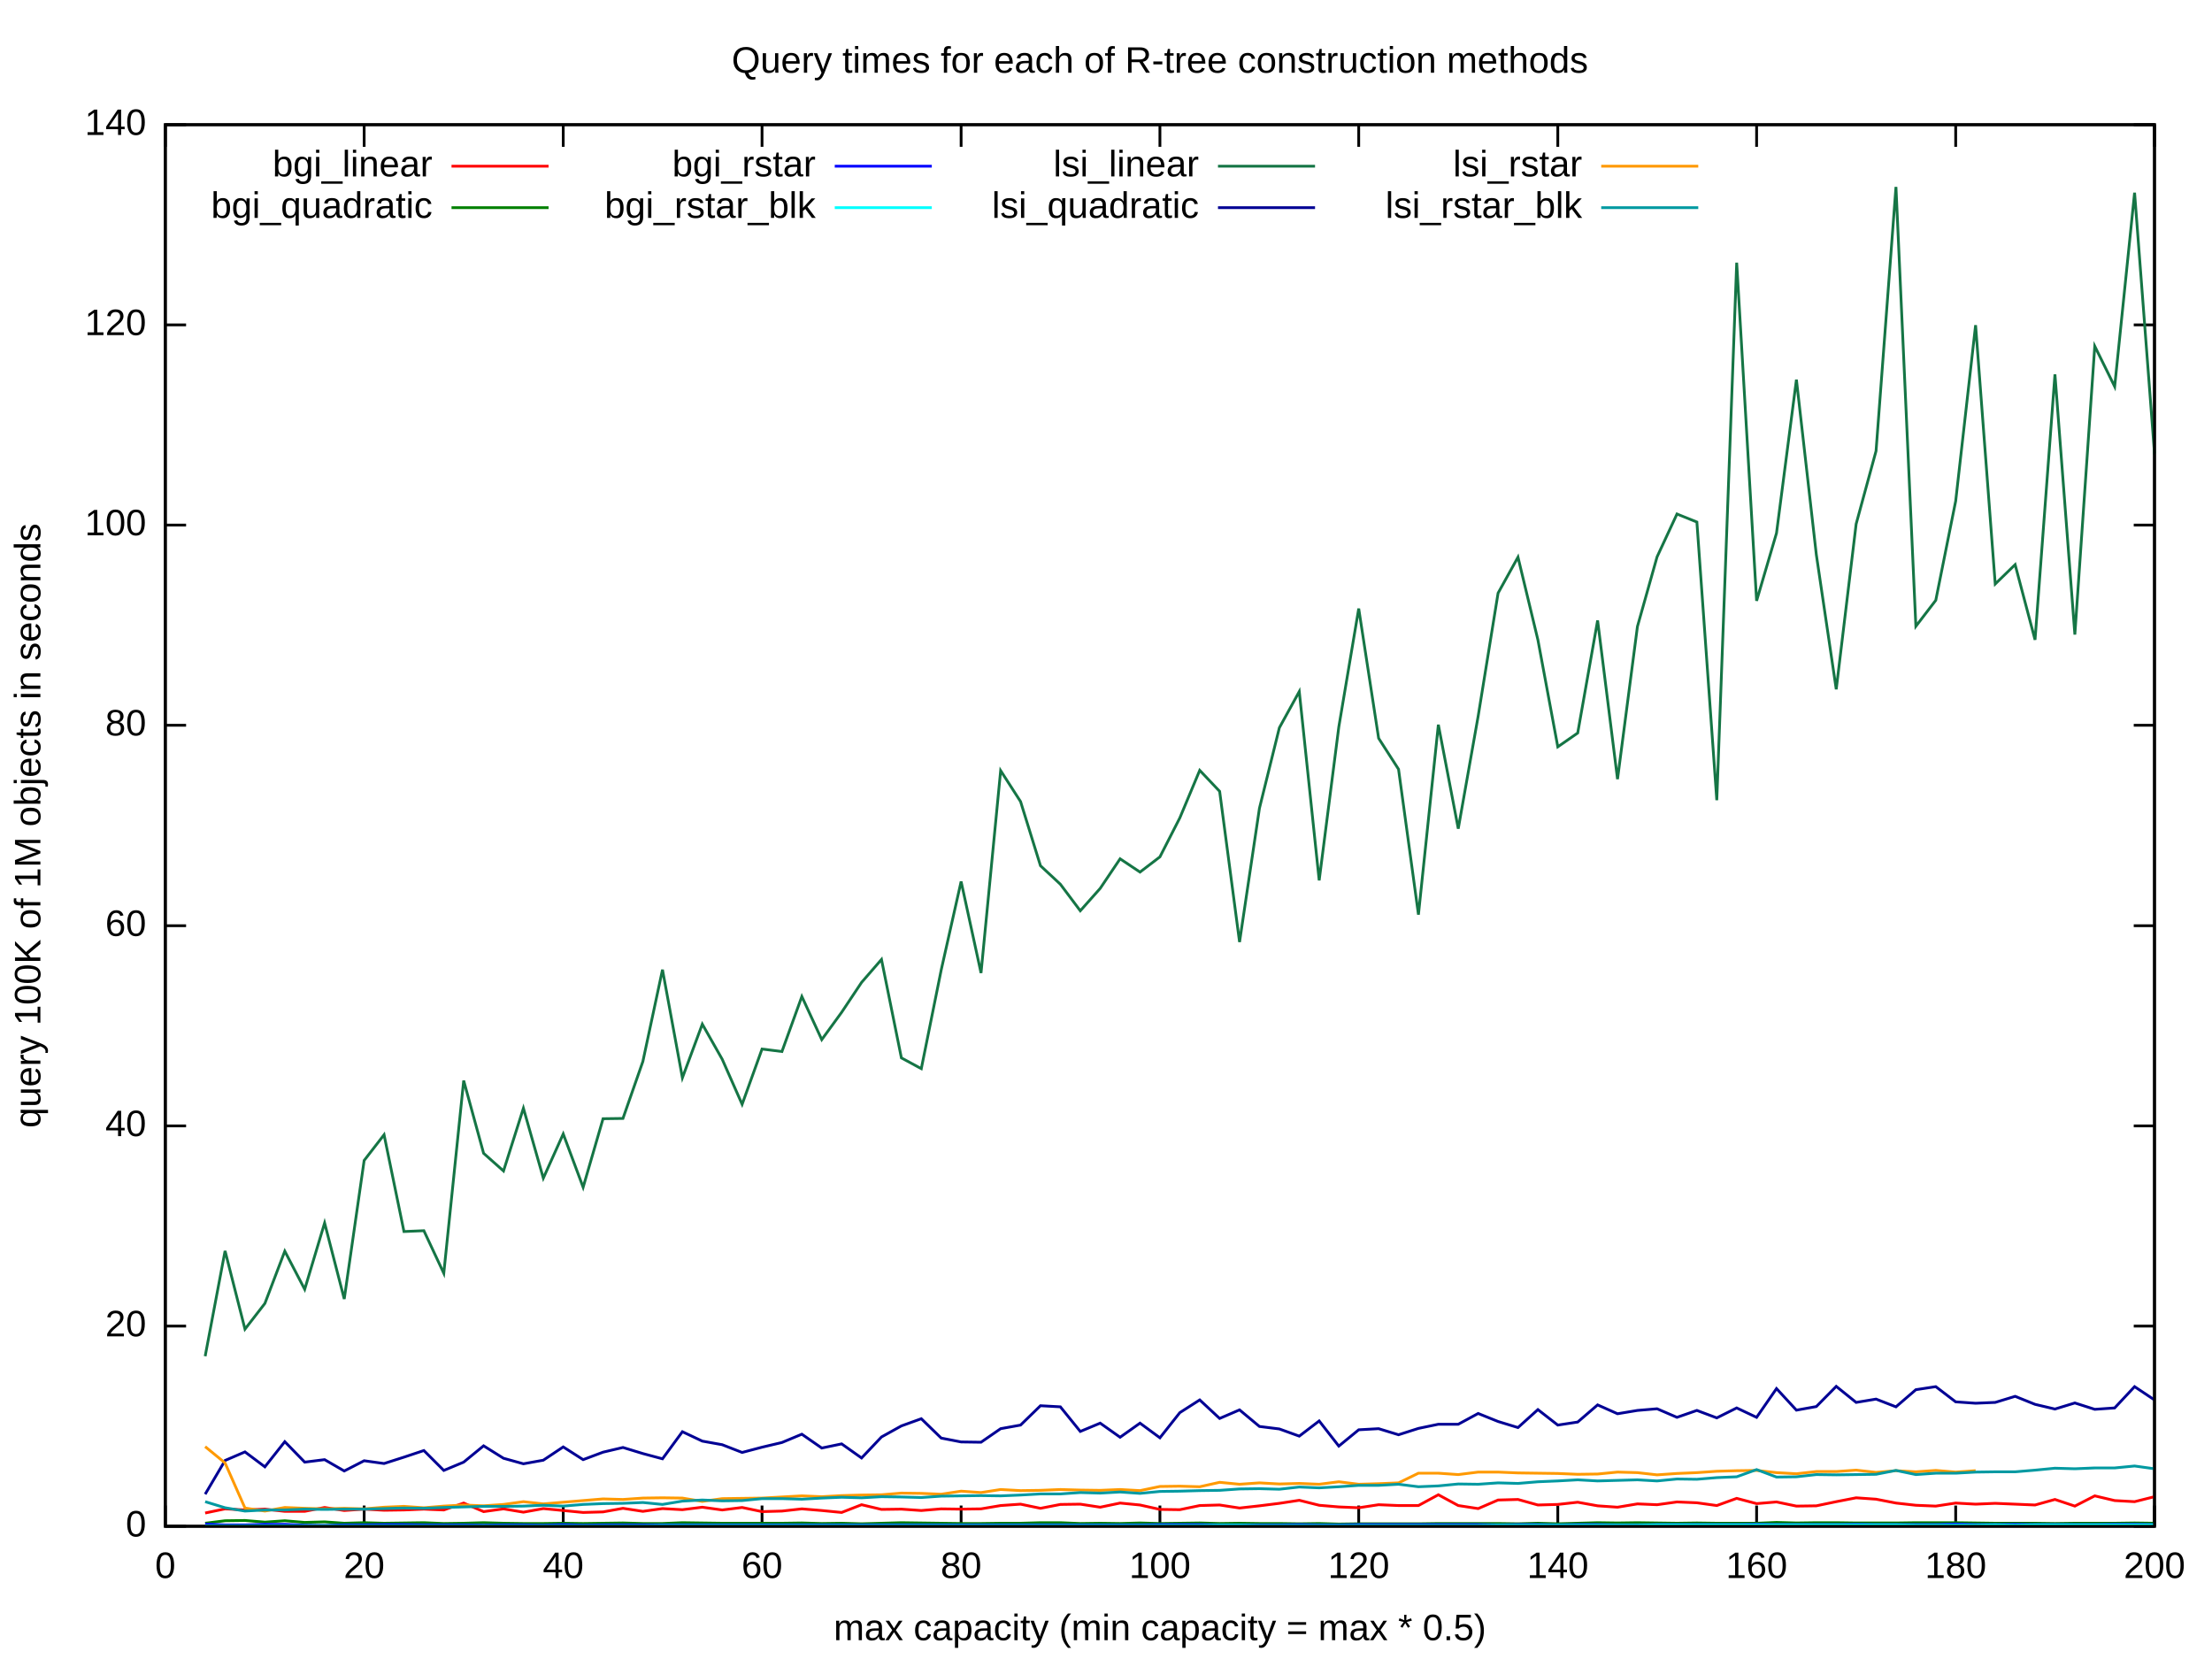
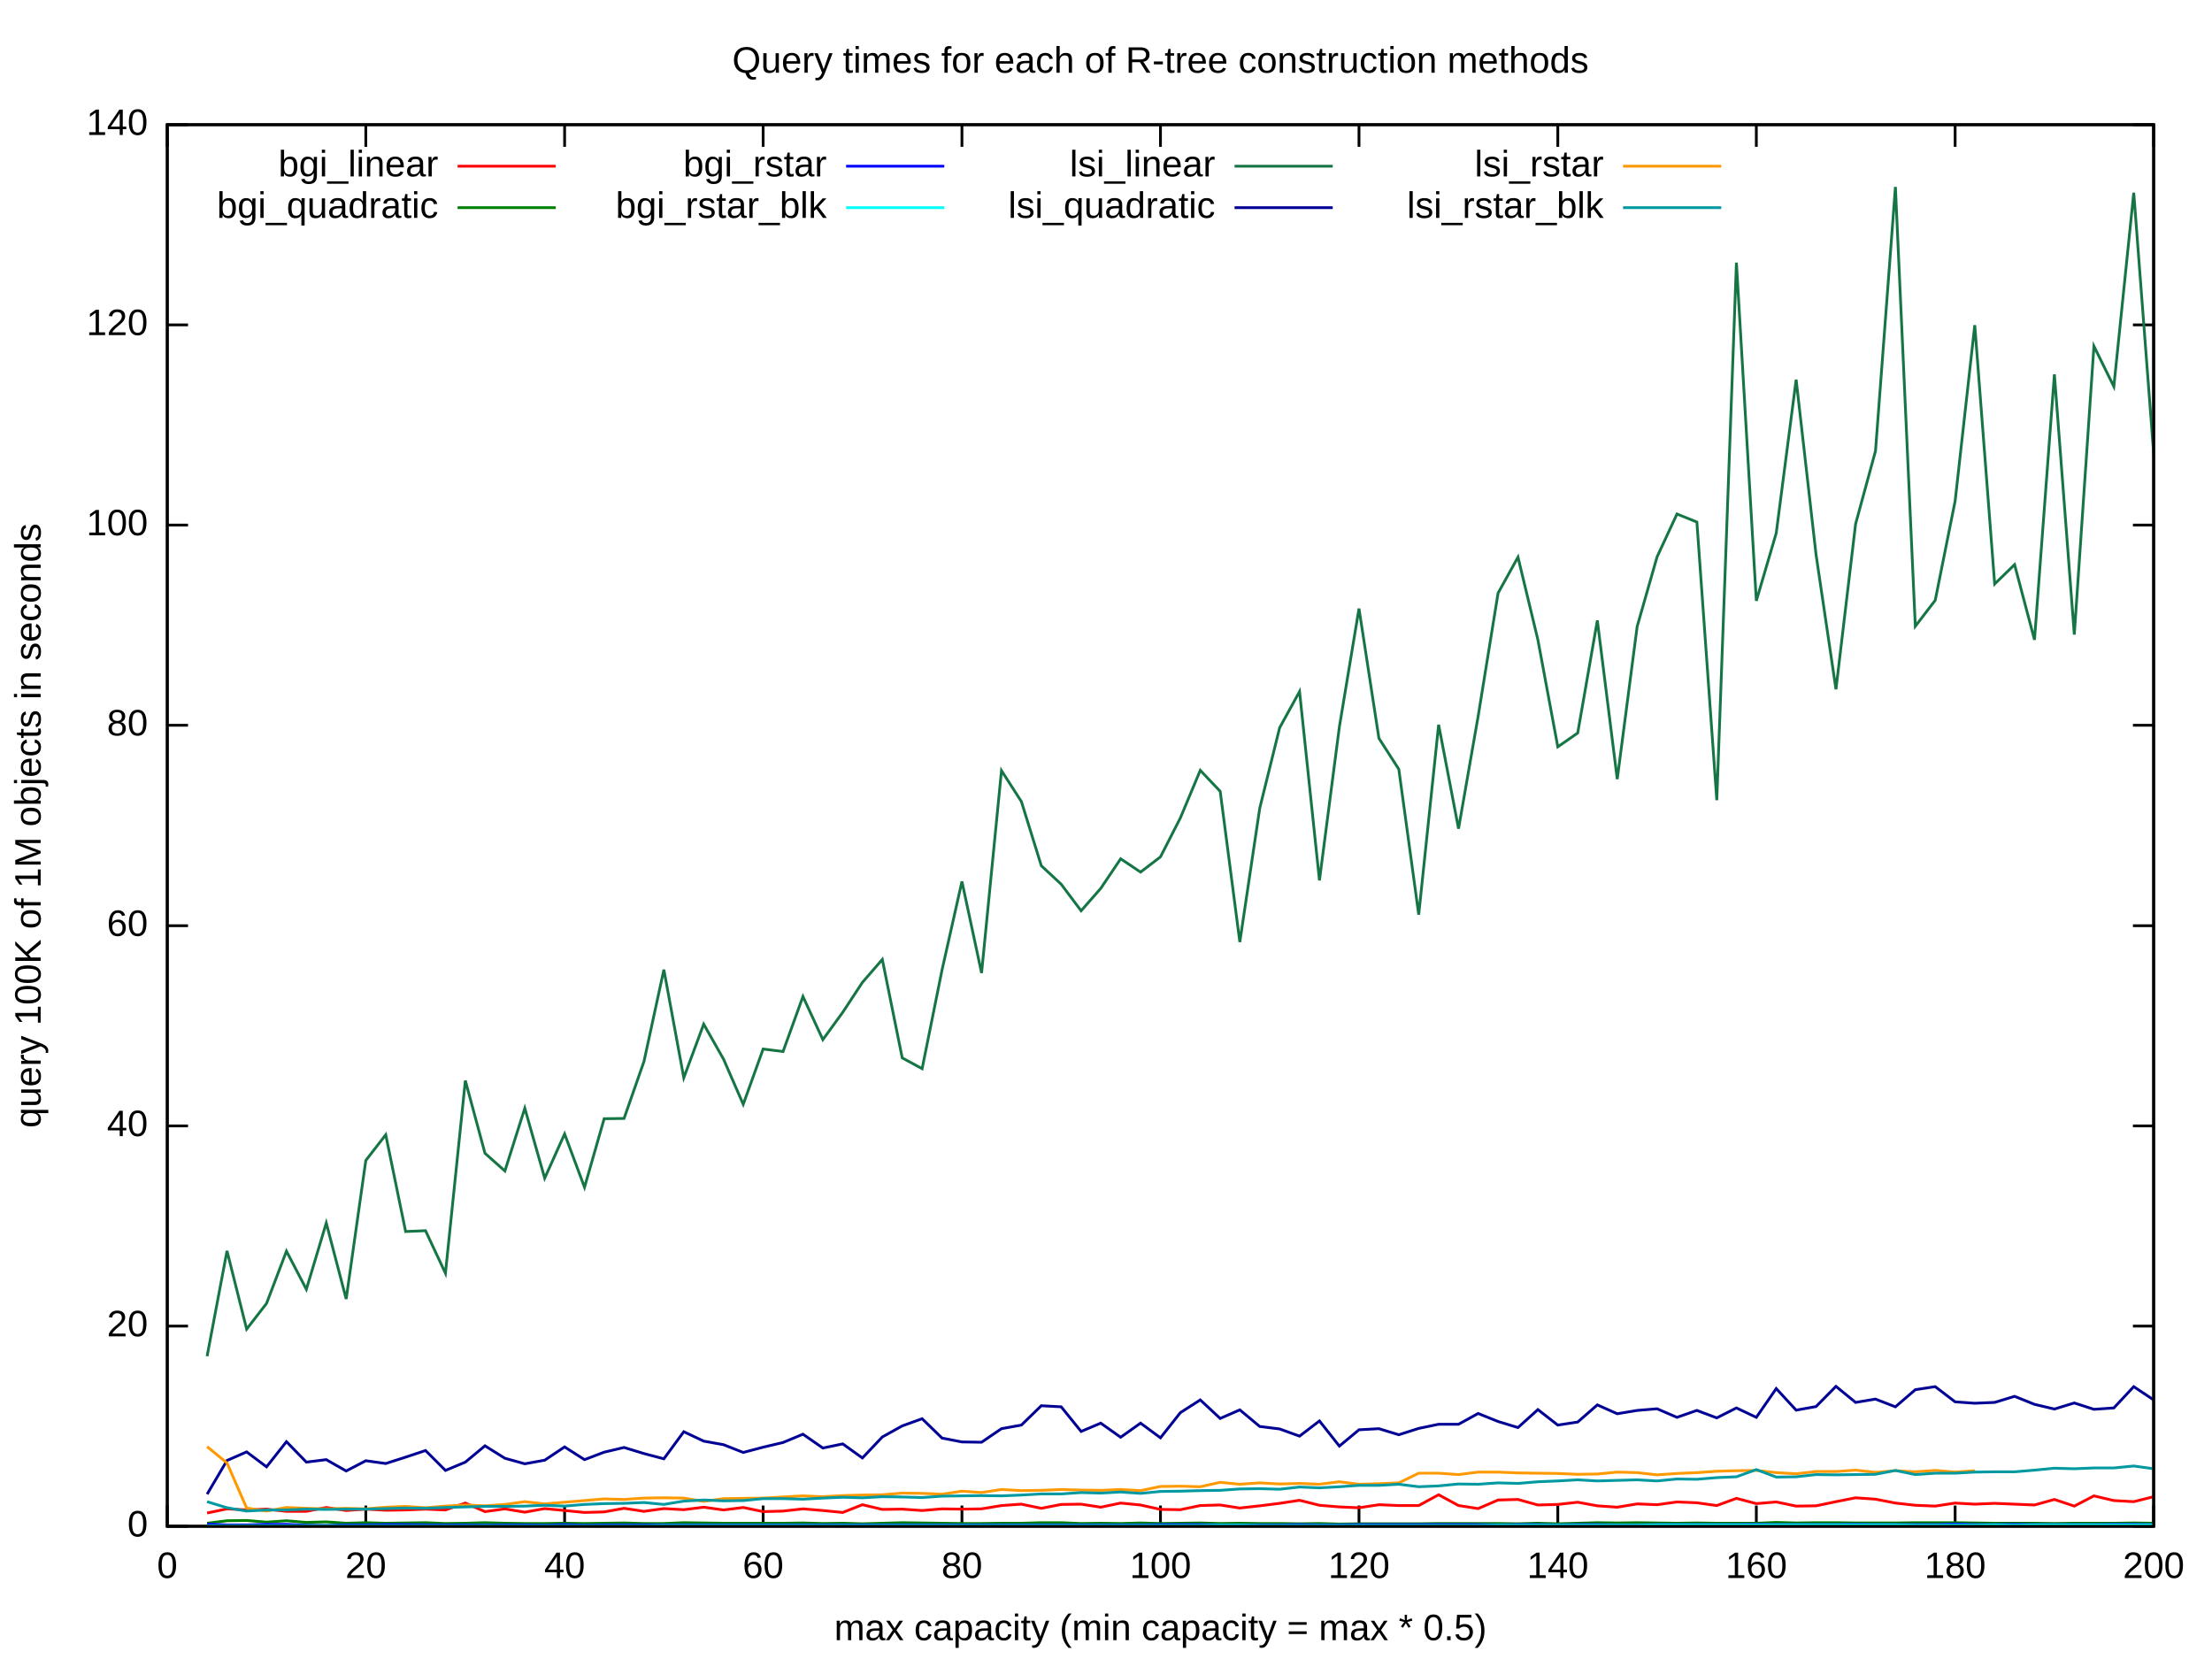
<svg xmlns="http://www.w3.org/2000/svg" xmlns:xlink="http://www.w3.org/1999/xlink" viewBox="0 0 800 600">
  <g id="gnuplot_canvas">
    <rect x="0" y="0" width="800" height="600" fill="none" />
    <defs>
      <circle id="gpDot" r="0.5" stroke-width="0.5" />
      <path id="gpPt0" stroke-width="0.267" stroke="currentColor" d="M-1,0 h2 M0,-1 v2" />
      <path id="gpPt1" stroke-width="0.267" stroke="currentColor" d="M-1,-1 L1,1 M1,-1 L-1,1" />
      <path id="gpPt2" stroke-width="0.267" stroke="currentColor" d="M-1,0 L1,0 M0,-1 L0,1 M-1,-1 L1,1 M-1,1 L1,-1" />
      <rect id="gpPt3" stroke-width="0.267" stroke="currentColor" x="-1" y="-1" width="2" height="2" />
      <rect id="gpPt4" stroke-width="0.267" stroke="currentColor" fill="currentColor" x="-1" y="-1" width="2" height="2" />
      <circle id="gpPt5" stroke-width="0.267" stroke="currentColor" cx="0" cy="0" r="1" />
      <use xlink:href="#gpPt5" id="gpPt6" fill="currentColor" stroke="none" />
      <path id="gpPt7" stroke-width="0.267" stroke="currentColor" d="M0,-1.33 L-1.33,0.67 L1.33,0.67 z" />
      <use xlink:href="#gpPt7" id="gpPt8" fill="currentColor" stroke="none" />
      <use xlink:href="#gpPt7" id="gpPt9" stroke="currentColor" transform="rotate(180)" />
      <use xlink:href="#gpPt9" id="gpPt10" fill="currentColor" stroke="none" />
      <use xlink:href="#gpPt3" id="gpPt11" stroke="currentColor" transform="rotate(45)" />
      <use xlink:href="#gpPt11" id="gpPt12" fill="currentColor" stroke="none" />
    </defs>
-     <g style="fill:none; color:white; stroke:currentColor; stroke-width:1.00; stroke-linecap:butt; stroke-linejoin:miter">
+     <g style="fill:none; color:white; stroke:black; stroke-width:1.00; stroke-linecap:butt; stroke-linejoin:miter">
</g>
    <g style="fill:none; color:black; stroke:currentColor; stroke-width:1.00; stroke-linecap:butt; stroke-linejoin:miter">
-       <path d="M59.8,552.0 L67.3,552.0 M779.2,552.0 L771.7,552.0  h0.01" />
-       <g transform="translate(52.9,555.7)" style="stroke:none; fill:black; font-family:Arial; font-size:10.00pt; text-anchor:end">
+       <path stroke="black" d="M60.5,552.0 L68.0,552.0 M778.9,552.0 L771.4,552.0  h0.01" />
+       <g transform="translate(53.5,555.7)" style="stroke:none; fill:black; font-family:Arial; font-size:10.00pt; text-anchor:end">
        <text> 0</text>
      </g>
-       <path d="M59.8,479.6 L67.3,479.6 M779.2,479.6 L771.7,479.6  h0.01" />
-       <g transform="translate(52.9,483.3)" style="stroke:none; fill:black; font-family:Arial; font-size:10.00pt; text-anchor:end">
+       <path stroke="black" d="M60.5,479.6 L68.0,479.6 M778.9,479.6 L771.4,479.6  h0.01" />
+       <g transform="translate(53.5,483.3)" style="stroke:none; fill:black; font-family:Arial; font-size:10.00pt; text-anchor:end">
        <text> 20</text>
      </g>
-       <path d="M59.8,407.2 L67.3,407.2 M779.2,407.2 L771.7,407.2  h0.01" />
-       <g transform="translate(52.9,410.9)" style="stroke:none; fill:black; font-family:Arial; font-size:10.00pt; text-anchor:end">
+       <path stroke="black" d="M60.5,407.2 L68.0,407.2 M778.9,407.2 L771.4,407.2  h0.01" />
+       <g transform="translate(53.5,410.9)" style="stroke:none; fill:black; font-family:Arial; font-size:10.00pt; text-anchor:end">
        <text> 40</text>
      </g>
-       <path d="M59.8,334.8 L67.3,334.8 M779.2,334.8 L771.7,334.8  h0.01" />
-       <g transform="translate(52.9,338.5)" style="stroke:none; fill:black; font-family:Arial; font-size:10.00pt; text-anchor:end">
+       <path stroke="black" d="M60.5,334.8 L68.0,334.8 M778.9,334.8 L771.4,334.8  h0.01" />
+       <g transform="translate(53.5,338.5)" style="stroke:none; fill:black; font-family:Arial; font-size:10.00pt; text-anchor:end">
        <text> 60</text>
      </g>
-       <path d="M59.8,262.3 L67.3,262.3 M779.2,262.3 L771.7,262.3  h0.01" />
-       <g transform="translate(52.9,266.0)" style="stroke:none; fill:black; font-family:Arial; font-size:10.00pt; text-anchor:end">
+       <path stroke="black" d="M60.5,262.3 L68.0,262.3 M778.9,262.3 L771.4,262.3  h0.01" />
+       <g transform="translate(53.5,266.0)" style="stroke:none; fill:black; font-family:Arial; font-size:10.00pt; text-anchor:end">
        <text> 80</text>
      </g>
-       <path d="M59.8,189.9 L67.3,189.9 M779.2,189.9 L771.7,189.9  h0.01" />
-       <g transform="translate(52.9,193.6)" style="stroke:none; fill:black; font-family:Arial; font-size:10.00pt; text-anchor:end">
+       <path stroke="black" d="M60.5,189.9 L68.0,189.9 M778.9,189.9 L771.4,189.9  h0.01" />
+       <g transform="translate(53.5,193.6)" style="stroke:none; fill:black; font-family:Arial; font-size:10.00pt; text-anchor:end">
        <text> 100</text>
      </g>
-       <path d="M59.8,117.5 L67.3,117.5 M779.2,117.5 L771.7,117.5  h0.01" />
-       <g transform="translate(52.9,121.2)" style="stroke:none; fill:black; font-family:Arial; font-size:10.00pt; text-anchor:end">
+       <path stroke="black" d="M60.5,117.5 L68.0,117.5 M778.9,117.5 L771.4,117.5  h0.01" />
+       <g transform="translate(53.5,121.2)" style="stroke:none; fill:black; font-family:Arial; font-size:10.00pt; text-anchor:end">
        <text> 120</text>
      </g>
-       <path d="M59.8,45.1 L67.3,45.1 M779.2,45.1 L771.7,45.1  h0.01" />
-       <g transform="translate(52.9,48.8)" style="stroke:none; fill:black; font-family:Arial; font-size:10.00pt; text-anchor:end">
+       <path stroke="black" d="M60.5,45.1 L68.0,45.1 M778.9,45.1 L771.4,45.1  h0.01" />
+       <g transform="translate(53.5,48.8)" style="stroke:none; fill:black; font-family:Arial; font-size:10.00pt; text-anchor:end">
        <text> 140</text>
      </g>
-       <path d="M59.8,552.0 L59.8,544.5 M59.8,45.1 L59.8,52.6  h0.01" />
-       <g transform="translate(59.8,570.7)" style="stroke:none; fill:black; font-family:Arial; font-size:10.00pt; text-anchor:middle">
+       <path stroke="black" d="M60.5,552.0 L60.5,544.5 M60.5,45.1 L60.5,52.6  h0.01" />
+       <g transform="translate(60.5,570.7)" style="stroke:none; fill:black; font-family:Arial; font-size:10.00pt; text-anchor:middle">
        <text> 0</text>
      </g>
-       <path d="M131.7,552.0 L131.7,544.5 M131.7,45.1 L131.7,52.6  h0.01" />
-       <g transform="translate(131.7,570.7)" style="stroke:none; fill:black; font-family:Arial; font-size:10.00pt; text-anchor:middle">
+       <path stroke="black" d="M132.3,552.0 L132.3,544.5 M132.3,45.1 L132.3,52.6  h0.01" />
+       <g transform="translate(132.3,570.7)" style="stroke:none; fill:black; font-family:Arial; font-size:10.00pt; text-anchor:middle">
        <text> 20</text>
      </g>
-       <path d="M203.7,552.0 L203.7,544.5 M203.7,45.1 L203.7,52.6  h0.01" />
-       <g transform="translate(203.7,570.7)" style="stroke:none; fill:black; font-family:Arial; font-size:10.00pt; text-anchor:middle">
+       <path stroke="black" d="M204.2,552.0 L204.2,544.5 M204.2,45.1 L204.2,52.6  h0.01" />
+       <g transform="translate(204.2,570.7)" style="stroke:none; fill:black; font-family:Arial; font-size:10.00pt; text-anchor:middle">
        <text> 40</text>
      </g>
-       <path d="M275.6,552.0 L275.6,544.5 M275.6,45.1 L275.6,52.6  h0.01" />
-       <g transform="translate(275.6,570.7)" style="stroke:none; fill:black; font-family:Arial; font-size:10.00pt; text-anchor:middle">
+       <path stroke="black" d="M276.0,552.0 L276.0,544.5 M276.0,45.1 L276.0,52.6  h0.01" />
+       <g transform="translate(276.0,570.7)" style="stroke:none; fill:black; font-family:Arial; font-size:10.00pt; text-anchor:middle">
        <text> 60</text>
      </g>
-       <path d="M347.6,552.0 L347.6,544.5 M347.6,45.1 L347.6,52.6  h0.01" />
-       <g transform="translate(347.6,570.7)" style="stroke:none; fill:black; font-family:Arial; font-size:10.00pt; text-anchor:middle">
+       <path stroke="black" d="M347.9,552.0 L347.9,544.5 M347.9,45.1 L347.9,52.6  h0.01" />
+       <g transform="translate(347.9,570.7)" style="stroke:none; fill:black; font-family:Arial; font-size:10.00pt; text-anchor:middle">
        <text> 80</text>
      </g>
-       <path d="M419.5,552.0 L419.5,544.5 M419.5,45.1 L419.5,52.6  h0.01" />
-       <g transform="translate(419.5,570.7)" style="stroke:none; fill:black; font-family:Arial; font-size:10.00pt; text-anchor:middle">
+       <path stroke="black" d="M419.7,552.0 L419.7,544.5 M419.7,45.1 L419.7,52.6  h0.01" />
+       <g transform="translate(419.7,570.7)" style="stroke:none; fill:black; font-family:Arial; font-size:10.00pt; text-anchor:middle">
        <text> 100</text>
      </g>
-       <path d="M491.4,552.0 L491.4,544.5 M491.4,45.1 L491.4,52.6  h0.01" />
-       <g transform="translate(491.4,570.7)" style="stroke:none; fill:black; font-family:Arial; font-size:10.00pt; text-anchor:middle">
+       <path stroke="black" d="M491.5,552.0 L491.5,544.5 M491.5,45.1 L491.5,52.6  h0.01" />
+       <g transform="translate(491.5,570.7)" style="stroke:none; fill:black; font-family:Arial; font-size:10.00pt; text-anchor:middle">
        <text> 120</text>
      </g>
-       <path d="M563.4,552.0 L563.4,544.5 M563.4,45.1 L563.4,52.6  h0.01" />
+       <path stroke="black" d="M563.4,552.0 L563.4,544.5 M563.4,45.1 L563.4,52.6  h0.01" />
      <g transform="translate(563.4,570.7)" style="stroke:none; fill:black; font-family:Arial; font-size:10.00pt; text-anchor:middle">
        <text> 140</text>
      </g>
-       <path d="M635.3,552.0 L635.3,544.5 M635.3,45.1 L635.3,52.6  h0.01" />
-       <g transform="translate(635.3,570.7)" style="stroke:none; fill:black; font-family:Arial; font-size:10.00pt; text-anchor:middle">
+       <path stroke="black" d="M635.2,552.0 L635.2,544.5 M635.2,45.1 L635.2,52.6  h0.01" />
+       <g transform="translate(635.2,570.7)" style="stroke:none; fill:black; font-family:Arial; font-size:10.00pt; text-anchor:middle">
        <text> 160</text>
      </g>
-       <path d="M707.3,552.0 L707.3,544.5 M707.3,45.1 L707.3,52.6  h0.01" />
-       <g transform="translate(707.3,570.7)" style="stroke:none; fill:black; font-family:Arial; font-size:10.00pt; text-anchor:middle">
+       <path stroke="black" d="M707.1,552.0 L707.1,544.5 M707.1,45.1 L707.1,52.6  h0.01" />
+       <g transform="translate(707.1,570.7)" style="stroke:none; fill:black; font-family:Arial; font-size:10.00pt; text-anchor:middle">
        <text> 180</text>
      </g>
-       <path d="M779.2,552.0 L779.2,544.5 M779.2,45.1 L779.2,52.6  h0.01" />
-       <g transform="translate(779.2,570.7)" style="stroke:none; fill:black; font-family:Arial; font-size:10.00pt; text-anchor:middle">
+       <path stroke="black" d="M778.9,552.0 L778.9,544.5 M778.9,45.1 L778.9,52.6  h0.01" />
+       <g transform="translate(778.9,570.7)" style="stroke:none; fill:black; font-family:Arial; font-size:10.00pt; text-anchor:middle">
        <text> 200</text>
      </g>
-       <path d="M59.8,45.1 L59.8,552.0 L779.2,552.0 L779.2,45.1 L59.8,45.1 Z  h0.01" />
-       <g transform="translate(14.6,298.6) rotate(270)" style="stroke:none; fill:black; font-family:Arial; font-size:10.00pt; text-anchor:middle">
+       <path stroke="black" d="M60.5,45.1 L60.5,552.0 L778.9,552.0 L778.9,45.1 L60.5,45.1 Z  h0.01" />
+       <g transform="translate(14.7,298.6) rotate(270)" style="stroke:none; fill:black; font-family:Arial; font-size:10.00pt; text-anchor:middle">
        <text>query 100K of 1M objects in seconds</text>
      </g>
-       <g transform="translate(419.5,593.2)" style="stroke:none; fill:black; font-family:Arial; font-size:10.00pt; text-anchor:middle">
+       <g transform="translate(419.7,593.2)" style="stroke:none; fill:black; font-family:Arial; font-size:10.00pt; text-anchor:middle">
        <text>max capacity (min capacity = max * 0.5)</text>
      </g>
-       <g transform="translate(419.5,26.3)" style="stroke:none; fill:black; font-family:Arial; font-size:10.00pt; text-anchor:middle">
+       <g transform="translate(419.7,26.3)" style="stroke:none; fill:black; font-family:Arial; font-size:10.00pt; text-anchor:middle">
        <text>Query times for each of R-tree construction methods</text>
      </g>
    </g>
    <g id="gnuplot_plot_1">
      <g style="fill:none; color:red; stroke:currentColor; stroke-width:1.00; stroke-linecap:butt; stroke-linejoin:miter">
-         <g transform="translate(156.4,63.8)" style="stroke:none; fill:black; font-family:Arial; font-size:10.00pt; text-anchor:end">
+         <g transform="translate(158.5,63.8)" style="stroke:none; fill:black; font-family:Arial; font-size:10.00pt; text-anchor:end">
          <text>bgi_linear</text>
        </g>
-         <path d="M163.3,60.1 L198.4,60.1 M74.2,547.2 L81.4,545.7 L88.6,546.1 L95.8,545.8 L103.0,546.6 L110.2,546.6   L117.4,545.2 L124.5,546.3 L131.7,545.8 L138.9,546.2 L146.1,546.1 L153.3,545.8 L160.5,546.1 L167.7,543.6   L174.9,546.7 L182.1,545.7 L189.3,546.9 L196.5,545.6 L203.7,546.3 L210.9,547.0 L218.1,546.8 L225.3,545.5   L232.5,546.6 L239.6,545.6 L246.8,546.0 L254.0,545.1 L261.2,546.1 L268.4,545.2 L275.6,546.7 L282.8,546.5   L290.0,545.7 L297.2,546.3 L304.4,547.0 L311.6,544.2 L318.8,545.9 L326.0,545.8 L333.2,546.3 L340.4,545.7   L347.6,545.8 L354.8,545.7 L361.9,544.5 L369.1,544.0 L376.3,545.5 L383.5,544.1 L390.7,544.0 L397.9,545.1   L405.1,543.6 L412.3,544.3 L419.5,545.9 L426.7,546.0 L433.9,544.5 L441.1,544.3 L448.3,545.4 L455.5,544.6   L462.7,543.7 L469.9,542.6 L477.1,544.4 L484.2,545.0 L491.4,545.3 L498.6,544.2 L505.8,544.5 L513.0,544.5   L520.2,540.6 L527.4,544.5 L534.6,545.6 L541.8,542.5 L549.0,542.3 L556.2,544.3 L563.4,544.1 L570.6,543.3   L577.8,544.6 L585.0,545.1 L592.2,543.9 L599.3,544.2 L606.5,543.2 L613.7,543.5 L620.9,544.5 L628.1,541.9   L635.3,543.8 L642.5,543.2 L649.7,544.7 L656.9,544.6 L664.1,543.1 L671.3,541.7 L678.5,542.2 L685.7,543.6   L692.9,544.4 L700.1,544.7 L707.3,543.6 L714.5,544.0 L721.6,543.7 L728.8,544.0 L736.0,544.3 L743.2,542.3   L750.4,544.7 L757.6,541.0 L764.8,542.7 L772.0,543.1 L779.2,541.3  h0.01" />
+         <path d="M165.5,60.1 L201.0,60.1 M74.9,547.2 L82.1,545.7 L89.2,546.1 L96.4,545.8 L103.6,546.6 L110.8,546.6    L118.0,545.2 L125.2,546.3 L132.3,545.8 L139.5,546.2 L146.7,546.1 L153.9,545.8 L161.1,546.1 L168.3,543.6    L175.4,546.7 L182.6,545.7 L189.8,546.9 L197.0,545.6 L204.2,546.3 L211.4,547.0 L218.5,546.8 L225.7,545.5    L232.9,546.6 L240.1,545.6 L247.3,546.0 L254.5,545.1 L261.7,546.1 L268.8,545.2 L276.0,546.7 L283.2,546.5    L290.4,545.7 L297.6,546.3 L304.8,547.0 L311.9,544.2 L319.1,545.9 L326.3,545.8 L333.5,546.3 L340.7,545.7    L347.9,545.8 L355.0,545.7 L362.2,544.5 L369.4,544.0 L376.6,545.5 L383.8,544.1 L391.0,544.0 L398.1,545.1    L405.3,543.6 L412.5,544.3 L419.7,545.9 L426.9,546.0 L434.1,544.5 L441.3,544.3 L448.4,545.4 L455.6,544.6    L462.8,543.7 L470.0,542.6 L477.2,544.4 L484.4,545.0 L491.5,545.3 L498.7,544.2 L505.9,544.5 L513.1,544.5    L520.3,540.6 L527.5,544.5 L534.6,545.6 L541.8,542.5 L549.0,542.3 L556.2,544.3 L563.4,544.1 L570.6,543.3    L577.7,544.6 L584.9,545.1 L592.1,543.9 L599.3,544.2 L606.5,543.2 L613.7,543.5 L620.9,544.5 L628.0,541.9    L635.2,543.8 L642.4,543.2 L649.6,544.7 L656.8,544.6 L664.0,543.1 L671.1,541.7 L678.3,542.2 L685.5,543.6    L692.7,544.4 L699.9,544.7 L707.1,543.6 L714.2,544.0 L721.4,543.7 L728.6,544.0 L735.8,544.3 L743.0,542.3    L750.2,544.7 L757.3,541.0 L764.5,542.7 L771.7,543.1 L778.9,541.3  h0.01" />
      </g>
    </g>
    <g id="gnuplot_plot_2">
      <g style="fill:none; color:green; stroke:currentColor; stroke-width:1.00; stroke-linecap:butt; stroke-linejoin:miter">
-         <g transform="translate(156.4,78.8)" style="stroke:none; fill:black; font-family:Arial; font-size:10.00pt; text-anchor:end">
+         <g transform="translate(158.5,78.8)" style="stroke:none; fill:black; font-family:Arial; font-size:10.00pt; text-anchor:end">
          <text>bgi_quadratic</text>
        </g>
-         <path d="M163.3,75.1 L198.4,75.1 M74.2,550.9 L81.4,550.0 L88.6,549.9 L95.8,550.5 L103.0,550.0 L110.2,550.6   L117.4,550.4 L124.5,550.9 L131.7,550.7 L138.9,550.9 L146.1,550.8 L153.3,550.7 L160.5,551.0 L167.7,550.9   L174.9,550.7 L182.1,550.9 L189.3,551.0 L196.5,551.0 L203.7,550.9 L210.9,551.0 L218.1,550.9 L225.3,550.8   L232.5,551.0 L239.6,551.0 L246.8,550.7 L254.0,550.8 L261.2,550.9 L268.4,550.9 L275.6,550.9 L282.8,550.9   L290.0,550.8 L297.2,551.0 L304.4,550.9 L311.6,551.1 L318.8,550.9 L326.0,550.7 L333.2,550.8 L340.4,550.9   L347.6,551.0 L354.8,551.0 L361.9,550.9 L369.1,550.9 L376.3,550.7 L383.5,550.7 L390.7,551.0 L397.9,550.9   L405.1,551.0 L412.3,550.8 L419.5,551.0 L426.7,550.9 L433.9,550.8 L441.1,551.0 L448.3,550.9 L455.5,551.0   L462.7,551.0 L469.9,551.1 L477.1,551.0 L484.2,551.2 L491.4,551.1 L498.6,551.1 L505.8,551.1 L513.0,551.1   L520.2,551.0 L527.4,551.0 L534.6,551.0 L541.8,551.0 L549.0,551.1 L556.2,550.9 L563.4,551.1 L570.6,550.9   L577.8,550.7 L585.0,550.8 L592.2,550.7 L599.3,550.8 L606.5,550.9 L613.7,550.8 L620.9,550.9 L628.1,550.9   L635.3,550.9 L642.5,550.6 L649.7,550.8 L656.9,550.7 L664.1,550.7 L671.3,550.8 L678.5,550.8 L685.7,550.8   L692.9,550.7 L700.1,550.7 L707.3,550.7 L714.5,550.8 L721.6,550.9 L728.8,550.9 L736.0,550.9 L743.2,551.0   L750.4,550.9 L757.6,550.9 L764.8,550.9 L772.0,550.8 L779.2,550.9  h0.01" />
+         <path d="M165.5,75.1 L201.0,75.1 M74.9,550.9 L82.1,550.0 L89.2,549.9 L96.4,550.5 L103.6,550.0 L110.8,550.6    L118.0,550.4 L125.2,550.9 L132.3,550.7 L139.5,550.9 L146.7,550.8 L153.9,550.7 L161.1,551.0 L168.3,550.9    L175.4,550.7 L182.6,550.9 L189.8,551.0 L197.0,551.0 L204.2,550.9 L211.4,551.0 L218.5,550.9 L225.7,550.8    L232.9,551.0 L240.1,551.0 L247.3,550.7 L254.5,550.8 L261.7,550.9 L268.8,550.9 L276.0,550.9 L283.2,550.9    L290.4,550.8 L297.6,551.0 L304.8,550.9 L311.9,551.1 L319.1,550.9 L326.3,550.7 L333.5,550.8 L340.7,550.9    L347.9,551.0 L355.0,551.0 L362.2,550.9 L369.4,550.9 L376.6,550.7 L383.8,550.7 L391.0,551.0 L398.1,550.9    L405.3,551.0 L412.5,550.8 L419.7,551.0 L426.9,550.9 L434.1,550.8 L441.3,551.0 L448.4,550.9 L455.6,551.0    L462.8,551.0 L470.0,551.1 L477.2,551.0 L484.4,551.2 L491.5,551.1 L498.7,551.1 L505.9,551.1 L513.1,551.1    L520.3,551.0 L527.5,551.0 L534.6,551.0 L541.8,551.0 L549.0,551.1 L556.2,550.9 L563.4,551.1 L570.6,550.9    L577.7,550.7 L584.9,550.8 L592.1,550.7 L599.3,550.8 L606.5,550.9 L613.7,550.8 L620.9,550.9 L628.0,550.9    L635.2,550.9 L642.4,550.6 L649.6,550.8 L656.8,550.7 L664.0,550.7 L671.1,550.8 L678.3,550.8 L685.5,550.8    L692.7,550.7 L699.9,550.7 L707.1,550.7 L714.2,550.8 L721.4,550.9 L728.6,550.9 L735.8,550.9 L743.0,551.0    L750.2,550.9 L757.3,550.9 L764.5,550.9 L771.7,550.8 L778.9,550.9  h0.01" />
      </g>
    </g>
    <g id="gnuplot_plot_3">
      <g style="fill:none; color:blue; stroke:currentColor; stroke-width:1.00; stroke-linecap:butt; stroke-linejoin:miter">
-         <g transform="translate(295.0,63.8)" style="stroke:none; fill:black; font-family:Arial; font-size:10.00pt; text-anchor:end">
+         <g transform="translate(299.0,63.8)" style="stroke:none; fill:black; font-family:Arial; font-size:10.00pt; text-anchor:end">
          <text>bgi_rstar</text>
        </g>
-         <path d="M301.9,60.1 L337.0,60.1 M74.2,551.2 L81.4,551.5 L88.6,551.5 L95.8,551.3 L103.0,551.3 L110.2,551.6   L117.4,551.7 L124.5,551.5 L131.7,551.5 L138.9,551.4 L146.1,551.4 L153.3,551.5 L160.5,551.5 L167.7,551.5   L174.9,551.6 L182.1,551.5 L189.3,551.5 L196.5,551.6 L203.7,551.4 L210.9,551.6 L218.1,551.5 L225.3,551.5   L232.5,551.5 L239.6,551.5 L246.8,551.5 L254.0,551.5 L261.2,551.5 L268.4,551.5 L275.6,551.5 L282.8,551.5   L290.0,551.5 L297.2,551.5 L304.4,551.5 L311.6,551.5 L318.8,551.5 L326.0,551.5 L333.2,551.5 L340.4,551.5   L347.6,551.5 L354.8,551.5 L361.9,551.5 L369.1,551.5 L376.3,551.5 L383.5,551.5 L390.7,551.5 L397.9,551.5   L405.1,551.5 L412.3,551.5 L419.5,551.4 L426.7,551.4 L433.9,551.4 L441.1,551.5 L448.3,551.5 L455.5,551.5   L462.7,551.5 L469.9,551.4 L477.1,551.5 L484.2,551.5 L491.4,551.4 L498.6,551.4 L505.8,551.4 L513.0,551.4   L520.2,551.4 L527.4,551.4 L534.6,551.4 L541.8,551.5 L549.0,551.4 L556.2,551.4 L563.4,551.5 L570.6,551.4   L577.8,551.4 L585.0,551.5 L592.2,551.5 L599.3,551.4 L606.5,551.4 L613.7,551.4 L620.9,551.4 L628.1,551.4   L635.3,551.3 L642.5,551.4 L649.7,551.4 L656.9,551.4 L664.1,551.4 L671.3,551.3 L678.5,551.4 L685.7,551.4   L692.9,551.4 L700.1,551.4 L707.3,551.2 L714.5,551.4 L721.6,551.4 L728.8,551.3 L736.0,551.4 L743.2,551.4   L750.4,551.4 L757.6,551.4 L764.8,551.3 L772.0,551.3 L779.2,551.4  h0.01" />
+         <path d="M306.0,60.1 L341.5,60.1 M74.9,551.2 L82.1,551.5 L89.2,551.5 L96.4,551.3 L103.6,551.3 L110.8,551.6    L118.0,551.7 L125.2,551.5 L132.3,551.5 L139.5,551.4 L146.7,551.4 L153.9,551.5 L161.1,551.5 L168.3,551.5    L175.4,551.6 L182.6,551.5 L189.8,551.5 L197.0,551.6 L204.2,551.4 L211.4,551.6 L218.5,551.5 L225.7,551.5    L232.9,551.5 L240.1,551.5 L247.3,551.5 L254.5,551.5 L261.7,551.5 L268.8,551.5 L276.0,551.5 L283.2,551.5    L290.4,551.5 L297.6,551.5 L304.8,551.5 L311.9,551.5 L319.1,551.5 L326.3,551.5 L333.5,551.5 L340.7,551.5    L347.9,551.5 L355.0,551.5 L362.2,551.5 L369.4,551.5 L376.6,551.5 L383.8,551.5 L391.0,551.5 L398.1,551.5    L405.3,551.5 L412.5,551.5 L419.7,551.4 L426.9,551.4 L434.1,551.4 L441.3,551.5 L448.4,551.5 L455.6,551.5    L462.8,551.5 L470.0,551.4 L477.2,551.5 L484.4,551.5 L491.5,551.4 L498.7,551.4 L505.9,551.4 L513.1,551.4    L520.3,551.4 L527.5,551.4 L534.6,551.4 L541.8,551.5 L549.0,551.4 L556.2,551.4 L563.4,551.5 L570.6,551.4    L577.7,551.4 L584.9,551.5 L592.1,551.5 L599.3,551.4 L606.5,551.4 L613.7,551.4 L620.9,551.4 L628.0,551.4    L635.2,551.3 L642.4,551.4 L649.6,551.4 L656.8,551.4 L664.0,551.4 L671.1,551.3 L678.3,551.4 L685.5,551.4    L692.7,551.4 L699.9,551.4 L707.1,551.2 L714.2,551.4 L721.4,551.4 L728.6,551.3 L735.8,551.4 L743.0,551.4    L750.2,551.4 L757.3,551.4 L764.5,551.3 L771.7,551.3 L778.9,551.4  h0.01" />
      </g>
    </g>
    <g id="gnuplot_plot_4">
      <g style="fill:none; color:cyan; stroke:currentColor; stroke-width:1.00; stroke-linecap:butt; stroke-linejoin:miter">
-         <g transform="translate(295.0,78.8)" style="stroke:none; fill:black; font-family:Arial; font-size:10.00pt; text-anchor:end">
+         <g transform="translate(299.0,78.8)" style="stroke:none; fill:black; font-family:Arial; font-size:10.00pt; text-anchor:end">
          <text>bgi_rstar_blk</text>
        </g>
-         <path d="M301.9,75.1 L337.0,75.1 M74.2,551.8 L81.4,551.8 L88.6,551.8 L95.8,551.8 L103.0,551.8 L110.2,551.8   L117.4,551.8 L124.5,551.8 L131.7,551.8 L138.9,551.8 L146.1,551.8 L153.3,551.8 L160.5,551.8 L167.7,551.8   L174.9,551.8 L182.1,551.8 L189.3,551.8 L196.5,551.8 L203.7,551.8 L210.9,551.8 L218.1,551.8 L225.3,551.8   L232.5,551.8 L239.6,551.7 L246.8,551.7 L254.0,551.7 L261.2,551.7 L268.4,551.7 L275.6,551.7 L282.8,551.7   L290.0,551.7 L297.2,551.7 L304.4,551.7 L311.6,551.7 L318.8,551.7 L326.0,551.7 L333.2,551.7 L340.4,551.7   L347.6,551.7 L354.8,551.7 L361.9,551.7 L369.1,551.7 L376.3,551.7 L383.5,551.7 L390.7,551.7 L397.9,551.7   L405.1,551.7 L412.3,551.7 L419.5,551.7 L426.7,551.7 L433.9,551.7 L441.1,551.6 L448.3,551.6 L455.5,551.7   L462.7,551.7 L469.9,551.7 L477.1,551.7 L484.2,551.7 L491.4,551.7 L498.6,551.7 L505.8,551.7 L513.0,551.7   L520.2,551.7 L527.4,551.7 L534.6,551.7 L541.8,551.6 L549.0,551.6 L556.2,551.6 L563.4,551.6 L570.6,551.6   L577.8,551.6 L585.0,551.6 L592.2,551.6 L599.3,551.5 L606.5,551.5 L613.7,551.5 L620.9,551.5 L628.1,551.5   L635.3,551.5 L642.5,551.5 L649.7,551.5 L656.9,551.5 L664.1,551.5 L671.3,551.5 L678.5,551.5 L685.7,551.5   L692.9,551.6 L700.1,551.6 L707.3,551.6 L714.5,551.6 L721.6,551.5 L728.8,551.6 L736.0,551.5 L743.2,551.5   L750.4,551.5 L757.6,551.5 L764.8,551.5 L772.0,551.5 L779.2,551.5  h0.01" />
+         <path d="M306.0,75.1 L341.5,75.1 M74.9,551.8 L82.1,551.8 L89.2,551.8 L96.4,551.8 L103.6,551.8 L110.8,551.8    L118.0,551.8 L125.2,551.8 L132.3,551.8 L139.5,551.8 L146.7,551.8 L153.9,551.8 L161.1,551.8 L168.3,551.8    L175.4,551.8 L182.6,551.8 L189.8,551.8 L197.0,551.8 L204.2,551.8 L211.4,551.8 L218.5,551.8 L225.7,551.8    L232.9,551.8 L240.1,551.7 L247.3,551.7 L254.5,551.7 L261.7,551.7 L268.8,551.7 L276.0,551.7 L283.2,551.7    L290.4,551.7 L297.6,551.7 L304.8,551.7 L311.9,551.7 L319.1,551.7 L326.3,551.7 L333.5,551.7 L340.7,551.7    L347.9,551.7 L355.0,551.7 L362.2,551.7 L369.4,551.7 L376.6,551.7 L383.8,551.7 L391.0,551.7 L398.1,551.7    L405.3,551.7 L412.5,551.7 L419.7,551.7 L426.9,551.7 L434.1,551.7 L441.3,551.6 L448.4,551.6 L455.6,551.7    L462.8,551.7 L470.0,551.7 L477.2,551.7 L484.4,551.7 L491.5,551.7 L498.7,551.7 L505.9,551.7 L513.1,551.7    L520.3,551.7 L527.5,551.7 L534.6,551.7 L541.8,551.6 L549.0,551.6 L556.2,551.6 L563.4,551.6 L570.6,551.6    L577.7,551.6 L584.9,551.6 L592.1,551.6 L599.3,551.5 L606.5,551.5 L613.7,551.5 L620.9,551.5 L628.0,551.5    L635.2,551.5 L642.4,551.5 L649.6,551.5 L656.8,551.5 L664.0,551.5 L671.1,551.5 L678.3,551.5 L685.5,551.5    L692.7,551.6 L699.9,551.6 L707.1,551.6 L714.2,551.6 L721.4,551.5 L728.6,551.6 L735.8,551.5 L743.0,551.5    L750.2,551.5 L757.3,551.5 L764.5,551.5 L771.7,551.5 L778.9,551.5  h0.01" />
      </g>
    </g>
    <g id="gnuplot_plot_5">
      <g style="fill:none; color:#157545; stroke:currentColor; stroke-width:1.00; stroke-linecap:butt; stroke-linejoin:miter">
-         <g transform="translate(433.6,63.8)" style="stroke:none; fill:black; font-family:Arial; font-size:10.00pt; text-anchor:end">
+         <g transform="translate(439.5,63.8)" style="stroke:none; fill:black; font-family:Arial; font-size:10.00pt; text-anchor:end">
          <text>lsi_linear</text>
        </g>
-         <path d="M440.5,60.1 L475.6,60.1 M74.2,490.5 L81.4,452.4 L88.6,480.7 L95.8,471.4 L103.0,452.5 L110.2,466.3   L117.4,442.3 L124.5,469.8 L131.7,419.7 L138.9,410.4 L146.1,445.4 L153.3,445.1 L160.5,460.5 L167.7,390.8   L174.9,417.1 L182.1,423.5 L189.3,400.8 L196.5,426.1 L203.7,410.1 L210.9,429.4 L218.1,404.6 L225.3,404.5   L232.5,383.9 L239.6,350.7 L246.8,389.8 L254.0,370.4 L261.2,383.1 L268.4,399.4 L275.6,379.4 L282.8,380.3   L290.0,360.4 L297.2,376.0 L304.4,366.1 L311.6,355.3 L318.8,347.0 L326.0,382.6 L333.2,386.5 L340.4,350.8   L347.6,318.8 L354.8,351.9 L361.9,278.7 L369.1,289.9 L376.3,313.1 L383.5,319.8 L390.7,329.4 L397.9,321.3   L405.1,310.6 L412.3,315.4 L419.5,309.9 L426.7,295.8 L433.9,278.6 L441.1,286.2 L448.3,340.7 L455.5,292.3   L462.7,263.2 L469.9,250.1 L477.1,318.4 L484.2,262.9 L491.4,220.1 L498.6,267.0 L505.8,278.2 L513.0,330.8   L520.2,262.1 L527.4,299.7 L534.6,259.0 L541.8,214.5 L549.0,201.5 L556.2,231.4 L563.4,270.1 L570.6,265.1   L577.8,224.4 L585.0,281.8 L592.2,226.6 L599.3,201.4 L606.5,185.9 L613.7,188.8 L620.9,289.4 L628.1,95.0   L635.3,217.3 L642.5,192.8 L649.7,137.3 L656.9,200.6 L664.1,249.3 L671.3,189.5 L678.5,163.1 L685.7,67.6   L692.9,226.5 L700.1,217.1 L707.3,181.2 L714.5,117.6 L721.6,211.2 L728.8,204.2 L736.0,231.4 L743.2,135.4   L750.4,229.5 L757.6,125.2 L764.8,139.8 L772.0,69.7 L779.2,164.0  h0.01" />
+         <path d="M446.5,60.1 L482.0,60.1 M74.9,490.5 L82.1,452.4 L89.2,480.7 L96.4,471.4 L103.6,452.5 L110.8,466.3    L118.0,442.3 L125.2,469.8 L132.3,419.7 L139.5,410.4 L146.7,445.4 L153.9,445.1 L161.1,460.5 L168.3,390.8    L175.4,417.1 L182.6,423.5 L189.8,400.8 L197.0,426.1 L204.2,410.1 L211.4,429.4 L218.5,404.6 L225.7,404.5    L232.9,383.9 L240.1,350.7 L247.3,389.8 L254.5,370.4 L261.7,383.1 L268.8,399.4 L276.0,379.4 L283.2,380.3    L290.4,360.4 L297.6,376.0 L304.8,366.1 L311.9,355.3 L319.1,347.0 L326.3,382.6 L333.5,386.5 L340.7,350.8    L347.9,318.8 L355.0,351.9 L362.2,278.7 L369.4,289.9 L376.6,313.1 L383.8,319.8 L391.0,329.4 L398.1,321.3    L405.3,310.6 L412.5,315.4 L419.7,309.9 L426.9,295.8 L434.1,278.6 L441.3,286.2 L448.4,340.7 L455.6,292.3    L462.8,263.2 L470.0,250.1 L477.2,318.4 L484.4,262.9 L491.5,220.1 L498.7,267.0 L505.9,278.2 L513.1,330.8    L520.3,262.1 L527.5,299.7 L534.6,259.0 L541.8,214.5 L549.0,201.5 L556.2,231.4 L563.4,270.1 L570.6,265.1    L577.7,224.4 L584.9,281.8 L592.1,226.6 L599.3,201.4 L606.5,185.9 L613.7,188.8 L620.9,289.4 L628.0,95.0    L635.2,217.3 L642.4,192.8 L649.6,137.3 L656.8,200.6 L664.0,249.3 L671.1,189.5 L678.3,163.1 L685.5,67.6    L692.7,226.5 L699.9,217.1 L707.1,181.2 L714.2,117.6 L721.4,211.2 L728.6,204.2 L735.8,231.4 L743.0,135.4    L750.2,229.5 L757.3,125.2 L764.5,139.8 L771.7,69.7 L778.9,164.0  h0.01" />
      </g>
    </g>
    <g id="gnuplot_plot_6">
      <g style="fill:none; color:#000094; stroke:currentColor; stroke-width:1.00; stroke-linecap:butt; stroke-linejoin:miter">
-         <g transform="translate(433.6,78.8)" style="stroke:none; fill:black; font-family:Arial; font-size:10.00pt; text-anchor:end">
+         <g transform="translate(439.5,78.8)" style="stroke:none; fill:black; font-family:Arial; font-size:10.00pt; text-anchor:end">
          <text>lsi_quadratic</text>
        </g>
-         <path d="M440.5,75.1 L475.6,75.1 M74.2,540.4 L81.4,528.2 L88.6,525.1 L95.8,530.5 L103.0,521.4 L110.2,528.8   L117.4,527.9 L124.5,532.0 L131.7,528.3 L138.9,529.3 L146.1,527.0 L153.3,524.6 L160.5,531.8 L167.7,528.8   L174.9,522.9 L182.1,527.4 L189.3,529.4 L196.5,528.1 L203.7,523.3 L210.9,527.9 L218.1,525.2 L225.3,523.5   L232.5,525.7 L239.6,527.6 L246.8,517.8 L254.0,521.2 L261.2,522.5 L268.4,525.3 L275.6,523.4 L282.8,521.7   L290.0,518.7 L297.2,523.7 L304.4,522.2 L311.6,527.3 L318.8,519.7 L326.0,515.7 L333.2,513.1 L340.4,520.1   L347.6,521.5 L354.8,521.6 L361.9,516.7 L369.1,515.4 L376.3,508.4 L383.5,508.8 L390.7,517.7 L397.9,514.7   L405.1,519.8 L412.3,514.7 L419.5,520.0 L426.7,510.9 L433.9,506.3 L441.1,513.0 L448.3,509.9 L455.5,515.9   L462.7,516.8 L469.9,519.4 L477.1,513.9 L484.2,523.0 L491.4,517.1 L498.6,516.7 L505.8,518.9 L513.0,516.6   L520.2,515.1 L527.4,515.1 L534.6,511.2 L541.8,514.1 L549.0,516.3 L556.2,509.8 L563.4,515.4 L570.6,514.3   L577.8,508.1 L585.0,511.3 L592.2,510.1 L599.3,509.5 L606.5,512.6 L613.7,510.1 L620.9,512.8 L628.1,509.2   L635.3,512.6 L642.5,502.2 L649.7,510.0 L656.9,508.7 L664.1,501.4 L671.3,507.2 L678.5,506.0 L685.7,508.8   L692.9,502.6 L700.1,501.5 L707.3,507.0 L714.5,507.5 L721.6,507.2 L728.8,505.0 L736.0,507.9 L743.2,509.6   L750.4,507.4 L757.6,509.7 L764.8,509.2 L772.0,501.5 L779.2,506.3  h0.01" />
+         <path d="M446.5,75.1 L482.0,75.1 M74.9,540.4 L82.1,528.2 L89.2,525.1 L96.4,530.5 L103.6,521.4 L110.8,528.8    L118.0,527.9 L125.2,532.0 L132.3,528.3 L139.5,529.3 L146.7,527.0 L153.9,524.6 L161.1,531.8 L168.3,528.8    L175.4,522.9 L182.6,527.4 L189.8,529.4 L197.0,528.1 L204.2,523.3 L211.4,527.9 L218.5,525.2 L225.7,523.5    L232.9,525.7 L240.1,527.6 L247.3,517.8 L254.5,521.2 L261.7,522.5 L268.8,525.3 L276.0,523.4 L283.2,521.7    L290.4,518.7 L297.6,523.7 L304.8,522.2 L311.9,527.3 L319.1,519.7 L326.3,515.7 L333.5,513.1 L340.7,520.1    L347.9,521.5 L355.0,521.6 L362.2,516.7 L369.4,515.4 L376.6,508.4 L383.8,508.8 L391.0,517.7 L398.1,514.7    L405.3,519.8 L412.5,514.7 L419.7,520.0 L426.9,510.9 L434.1,506.3 L441.3,513.0 L448.4,509.9 L455.6,515.9    L462.8,516.8 L470.0,519.4 L477.2,513.9 L484.4,523.0 L491.5,517.1 L498.7,516.7 L505.9,518.9 L513.1,516.6    L520.3,515.1 L527.5,515.1 L534.6,511.2 L541.8,514.1 L549.0,516.3 L556.2,509.8 L563.4,515.4 L570.6,514.3    L577.7,508.1 L584.9,511.3 L592.1,510.1 L599.3,509.5 L606.5,512.6 L613.7,510.1 L620.9,512.8 L628.0,509.2    L635.2,512.6 L642.4,502.2 L649.6,510.0 L656.8,508.7 L664.0,501.4 L671.1,507.2 L678.3,506.0 L685.5,508.8    L692.7,502.6 L699.9,501.5 L707.1,507.0 L714.2,507.5 L721.4,507.2 L728.6,505.0 L735.8,507.9 L743.0,509.6    L750.2,507.4 L757.3,509.7 L764.5,509.2 L771.7,501.5 L778.9,506.3  h0.01" />
      </g>
    </g>
    <g id="gnuplot_plot_7">
      <g style="fill:none; color:#FF9900; stroke:currentColor; stroke-width:1.00; stroke-linecap:butt; stroke-linejoin:miter">
-         <g transform="translate(572.2,63.8)" style="stroke:none; fill:black; font-family:Arial; font-size:10.00pt; text-anchor:end">
+         <g transform="translate(580.0,63.8)" style="stroke:none; fill:black; font-family:Arial; font-size:10.00pt; text-anchor:end">
          <text>lsi_rstar</text>
        </g>
-         <path d="M579.1,60.1 L614.2,60.1 M74.2,523.2 L81.4,529.1 L88.6,545.4 L95.8,546.5 L103.0,545.2 L110.2,545.5   L117.4,545.7 L124.5,545.5 L131.7,545.7 L138.9,545.1 L146.1,544.8 L153.3,545.3 L160.5,544.7 L167.7,544.3   L174.9,544.6 L182.1,544.1 L189.3,543.1 L196.5,543.9 L203.7,543.3 L210.9,542.7 L218.1,542.1 L225.3,542.3   L232.5,541.8 L239.6,541.7 L246.8,541.8 L254.0,543.0 L261.2,542.0 L268.4,541.9 L275.6,541.8 L282.8,541.4   L290.0,541.0 L297.2,541.3 L304.4,540.9 L311.6,540.7 L318.8,540.6 L326.0,540.0 L333.2,540.1 L340.4,540.4   L347.6,539.3 L354.8,539.8 L361.9,538.7 L369.1,539.1 L376.3,539.0 L383.5,538.7 L390.7,538.9 L397.9,539.0   L405.1,538.7 L412.3,539.1 L419.5,537.6 L426.7,537.5 L433.9,537.7 L441.1,536.1 L448.3,536.8 L455.5,536.3   L462.7,536.7 L469.9,536.5 L477.1,536.8 L484.2,535.9 L491.4,536.8 L498.6,536.6 L505.8,536.3 L513.0,532.8   L520.2,532.8 L527.4,533.3 L534.6,532.4 L541.8,532.4 L549.0,532.7 L556.2,532.8 L563.4,532.9 L570.6,533.2   L577.8,533.1 L585.0,532.4 L592.2,532.6 L599.3,533.4 L606.5,532.9 L613.7,532.6 L620.9,532.1 L628.1,531.9   L635.3,531.8 L642.5,532.6 L649.7,533.0 L656.9,532.2 L664.1,532.2 L671.3,531.7 L678.5,532.5 L685.7,531.9   L692.9,532.3 L700.1,531.8 L707.3,532.4 L714.5,531.9  h0.01" />
+         <path d="M587.0,60.1 L622.5,60.1 M74.9,523.2 L82.1,529.1 L89.2,545.4 L96.4,546.5 L103.6,545.2 L110.8,545.5    L118.0,545.7 L125.2,545.5 L132.3,545.7 L139.5,545.1 L146.7,544.8 L153.9,545.3 L161.1,544.7 L168.3,544.3    L175.4,544.6 L182.6,544.1 L189.8,543.1 L197.0,543.9 L204.2,543.3 L211.4,542.7 L218.5,542.1 L225.7,542.3    L232.9,541.8 L240.1,541.7 L247.3,541.8 L254.5,543.0 L261.7,542.0 L268.8,541.9 L276.0,541.8 L283.2,541.4    L290.4,541.0 L297.6,541.3 L304.8,540.9 L311.9,540.7 L319.1,540.6 L326.3,540.0 L333.5,540.1 L340.7,540.4    L347.9,539.3 L355.0,539.8 L362.2,538.7 L369.4,539.1 L376.6,539.0 L383.8,538.7 L391.0,538.9 L398.1,539.0    L405.3,538.7 L412.5,539.1 L419.7,537.6 L426.9,537.5 L434.1,537.7 L441.3,536.1 L448.4,536.8 L455.6,536.3    L462.8,536.7 L470.0,536.5 L477.2,536.8 L484.4,535.9 L491.5,536.8 L498.7,536.6 L505.9,536.3 L513.1,532.8    L520.3,532.8 L527.5,533.3 L534.6,532.4 L541.8,532.4 L549.0,532.7 L556.2,532.8 L563.4,532.9 L570.6,533.2    L577.7,533.1 L584.9,532.4 L592.1,532.6 L599.3,533.4 L606.5,532.9 L613.7,532.6 L620.9,532.1 L628.0,531.9    L635.2,531.8 L642.4,532.6 L649.6,533.0 L656.8,532.2 L664.0,532.2 L671.1,531.7 L678.3,532.5 L685.5,531.9    L692.7,532.3 L699.9,531.8 L707.1,532.4 L714.2,531.9  h0.01" />
      </g>
    </g>
    <g id="gnuplot_plot_8">
      <g style="fill:none; color:#0099A1; stroke:currentColor; stroke-width:1.00; stroke-linecap:butt; stroke-linejoin:miter">
-         <g transform="translate(572.2,78.8)" style="stroke:none; fill:black; font-family:Arial; font-size:10.00pt; text-anchor:end">
+         <g transform="translate(580.0,78.8)" style="stroke:none; fill:black; font-family:Arial; font-size:10.00pt; text-anchor:end">
          <text>lsi_rstar_blk</text>
        </g>
-         <path d="M579.1,75.1 L614.2,75.1 M74.2,543.1 L81.4,545.3 L88.6,546.5 L95.8,546.1 L103.0,546.1 L110.2,545.8   L117.4,545.9 L124.5,545.8 L131.7,545.8 L138.9,545.6 L146.1,545.4 L153.3,545.5 L160.5,545.2 L167.7,545.0   L174.9,544.8 L182.1,544.8 L189.3,544.7 L196.5,544.4 L203.7,544.7 L210.9,544.1 L218.1,543.8 L225.3,543.7   L232.5,543.4 L239.6,544.1 L246.8,542.9 L254.0,542.5 L261.2,542.8 L268.4,542.7 L275.6,542.0 L282.8,542.0   L290.0,542.2 L297.2,541.8 L304.4,541.5 L311.6,541.7 L318.8,541.3 L326.0,541.4 L333.2,541.6 L340.4,541.1   L347.6,541.0 L354.8,540.9 L361.9,541.0 L369.1,540.7 L376.3,540.3 L383.5,540.3 L390.7,539.8 L397.9,540.0   L405.1,539.6 L412.3,540.1 L419.5,539.4 L426.7,539.3 L433.9,539.1 L441.1,539.0 L448.3,538.5 L455.5,538.4   L462.7,538.6 L469.9,537.8 L477.1,538.1 L484.2,537.7 L491.4,537.2 L498.6,537.2 L505.8,536.8 L513.0,537.7   L520.2,537.4 L527.4,536.7 L534.6,536.8 L541.8,536.3 L549.0,536.5 L556.2,535.9 L563.4,535.6 L570.6,535.2   L577.8,535.6 L585.0,535.4 L592.2,535.2 L599.3,535.6 L606.5,534.9 L613.7,535.0 L620.9,534.4 L628.1,534.1   L635.3,531.5 L642.5,534.2 L649.7,534.1 L656.9,533.3 L664.1,533.4 L671.3,533.3 L678.5,533.2 L685.7,531.8   L692.9,533.3 L700.1,532.8 L707.3,532.8 L714.5,532.4 L721.6,532.3 L728.8,532.3 L736.0,531.7 L743.2,531.0   L750.4,531.2 L757.6,530.9 L764.8,530.9 L772.0,530.2 L779.2,531.2  h0.01" />
+         <path d="M587.0,75.1 L622.5,75.1 M74.9,543.1 L82.1,545.3 L89.2,546.5 L96.4,546.1 L103.6,546.1 L110.8,545.8    L118.0,545.9 L125.2,545.8 L132.3,545.8 L139.5,545.6 L146.7,545.4 L153.9,545.5 L161.1,545.2 L168.3,545.0    L175.4,544.8 L182.6,544.8 L189.8,544.7 L197.0,544.4 L204.2,544.7 L211.4,544.1 L218.5,543.8 L225.7,543.7    L232.9,543.4 L240.1,544.1 L247.3,542.9 L254.5,542.5 L261.7,542.8 L268.8,542.7 L276.0,542.0 L283.2,542.0    L290.4,542.2 L297.6,541.8 L304.8,541.5 L311.9,541.7 L319.1,541.3 L326.3,541.4 L333.5,541.6 L340.7,541.1    L347.9,541.0 L355.0,540.9 L362.2,541.0 L369.4,540.7 L376.6,540.3 L383.8,540.3 L391.0,539.8 L398.1,540.0    L405.3,539.6 L412.5,540.1 L419.7,539.4 L426.9,539.3 L434.1,539.1 L441.3,539.0 L448.4,538.5 L455.6,538.4    L462.8,538.6 L470.0,537.8 L477.2,538.1 L484.4,537.7 L491.5,537.2 L498.7,537.2 L505.9,536.8 L513.1,537.7    L520.3,537.4 L527.5,536.7 L534.6,536.8 L541.8,536.3 L549.0,536.5 L556.2,535.9 L563.4,535.6 L570.6,535.2    L577.7,535.6 L584.9,535.4 L592.1,535.2 L599.3,535.6 L606.5,534.9 L613.7,535.0 L620.9,534.4 L628.0,534.1    L635.2,531.5 L642.4,534.2 L649.6,534.1 L656.8,533.3 L664.0,533.4 L671.1,533.3 L678.3,533.2 L685.5,531.8    L692.7,533.3 L699.9,532.8 L707.1,532.8 L714.2,532.4 L721.4,532.3 L728.6,532.3 L735.8,531.7 L743.0,531.0    L750.2,531.2 L757.3,530.9 L764.5,530.9 L771.7,530.2 L778.9,531.2  h0.01" />
      </g>
    </g>
    <g style="fill:none; color:black; stroke:currentColor; stroke-width:1.00; stroke-linecap:butt; stroke-linejoin:miter">
-       <path d="M59.8,45.1 L59.8,552.0 L779.2,552.0 L779.2,45.1 L59.8,45.1 Z  h0.01" />
+       <path stroke="black" d="M60.5,45.1 L60.5,552.0 L778.9,552.0 L778.9,45.1 L60.5,45.1 Z  h0.01" />
    </g>
  </g>
</svg>
